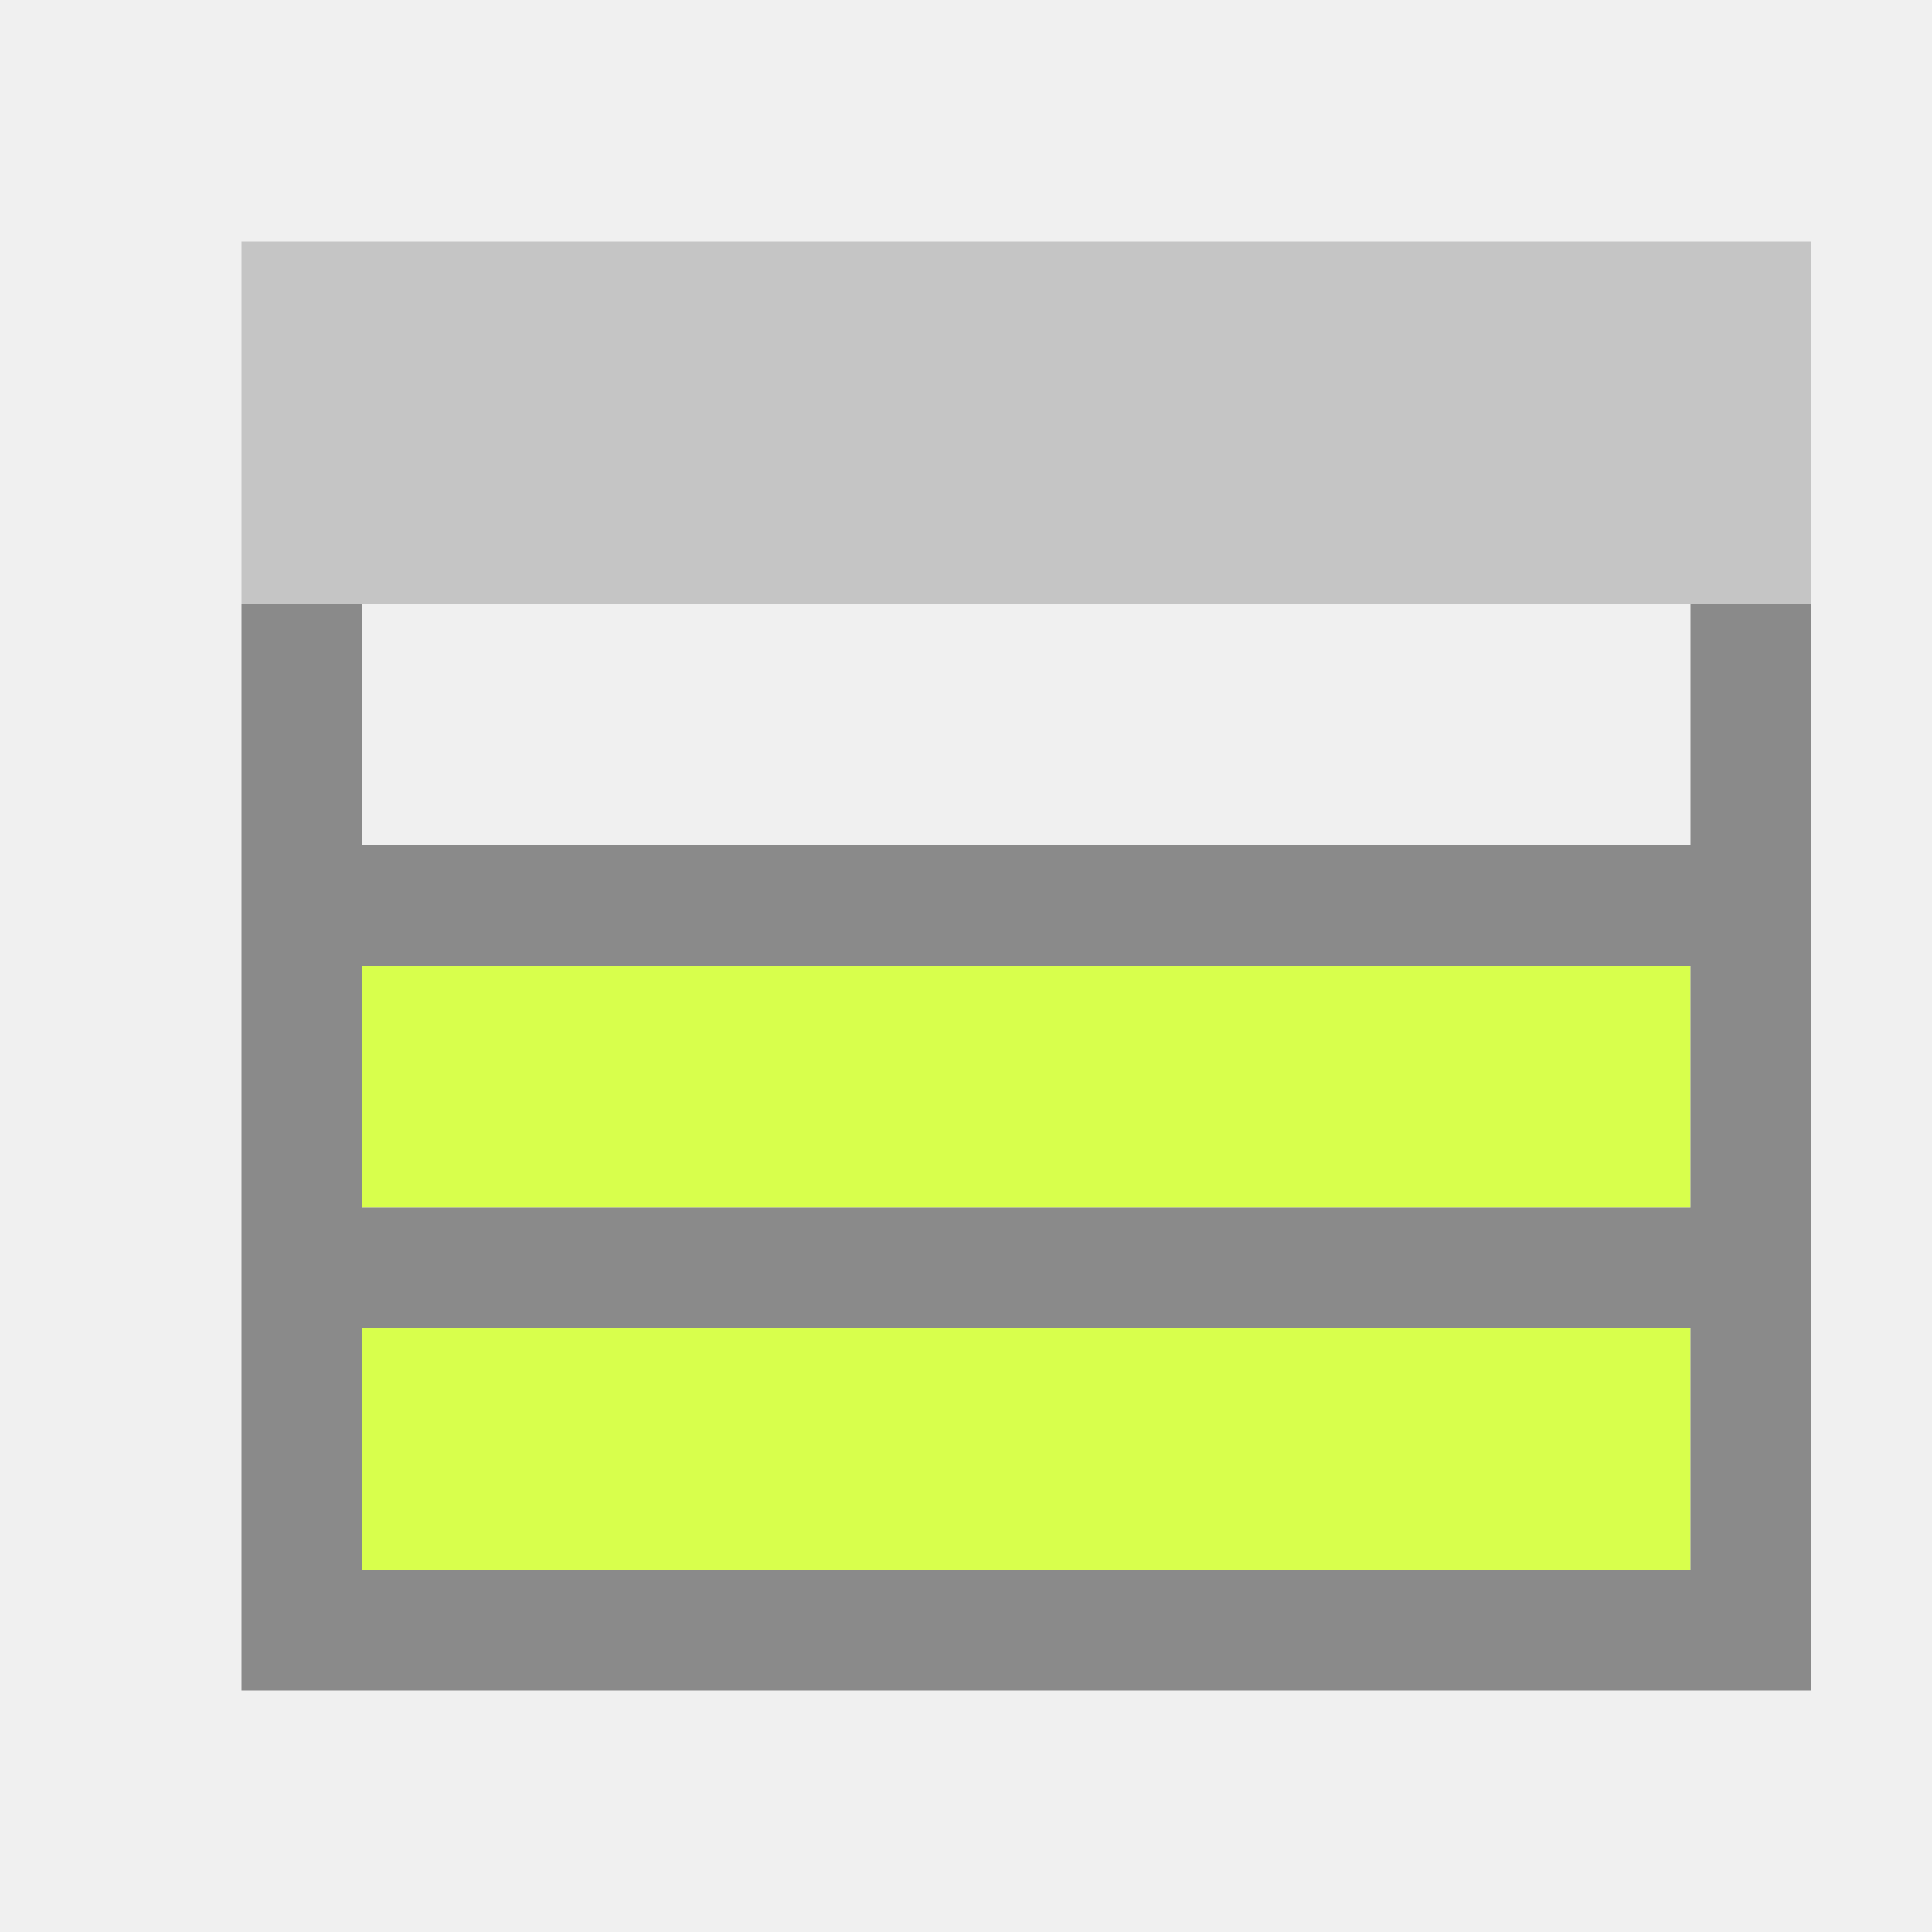
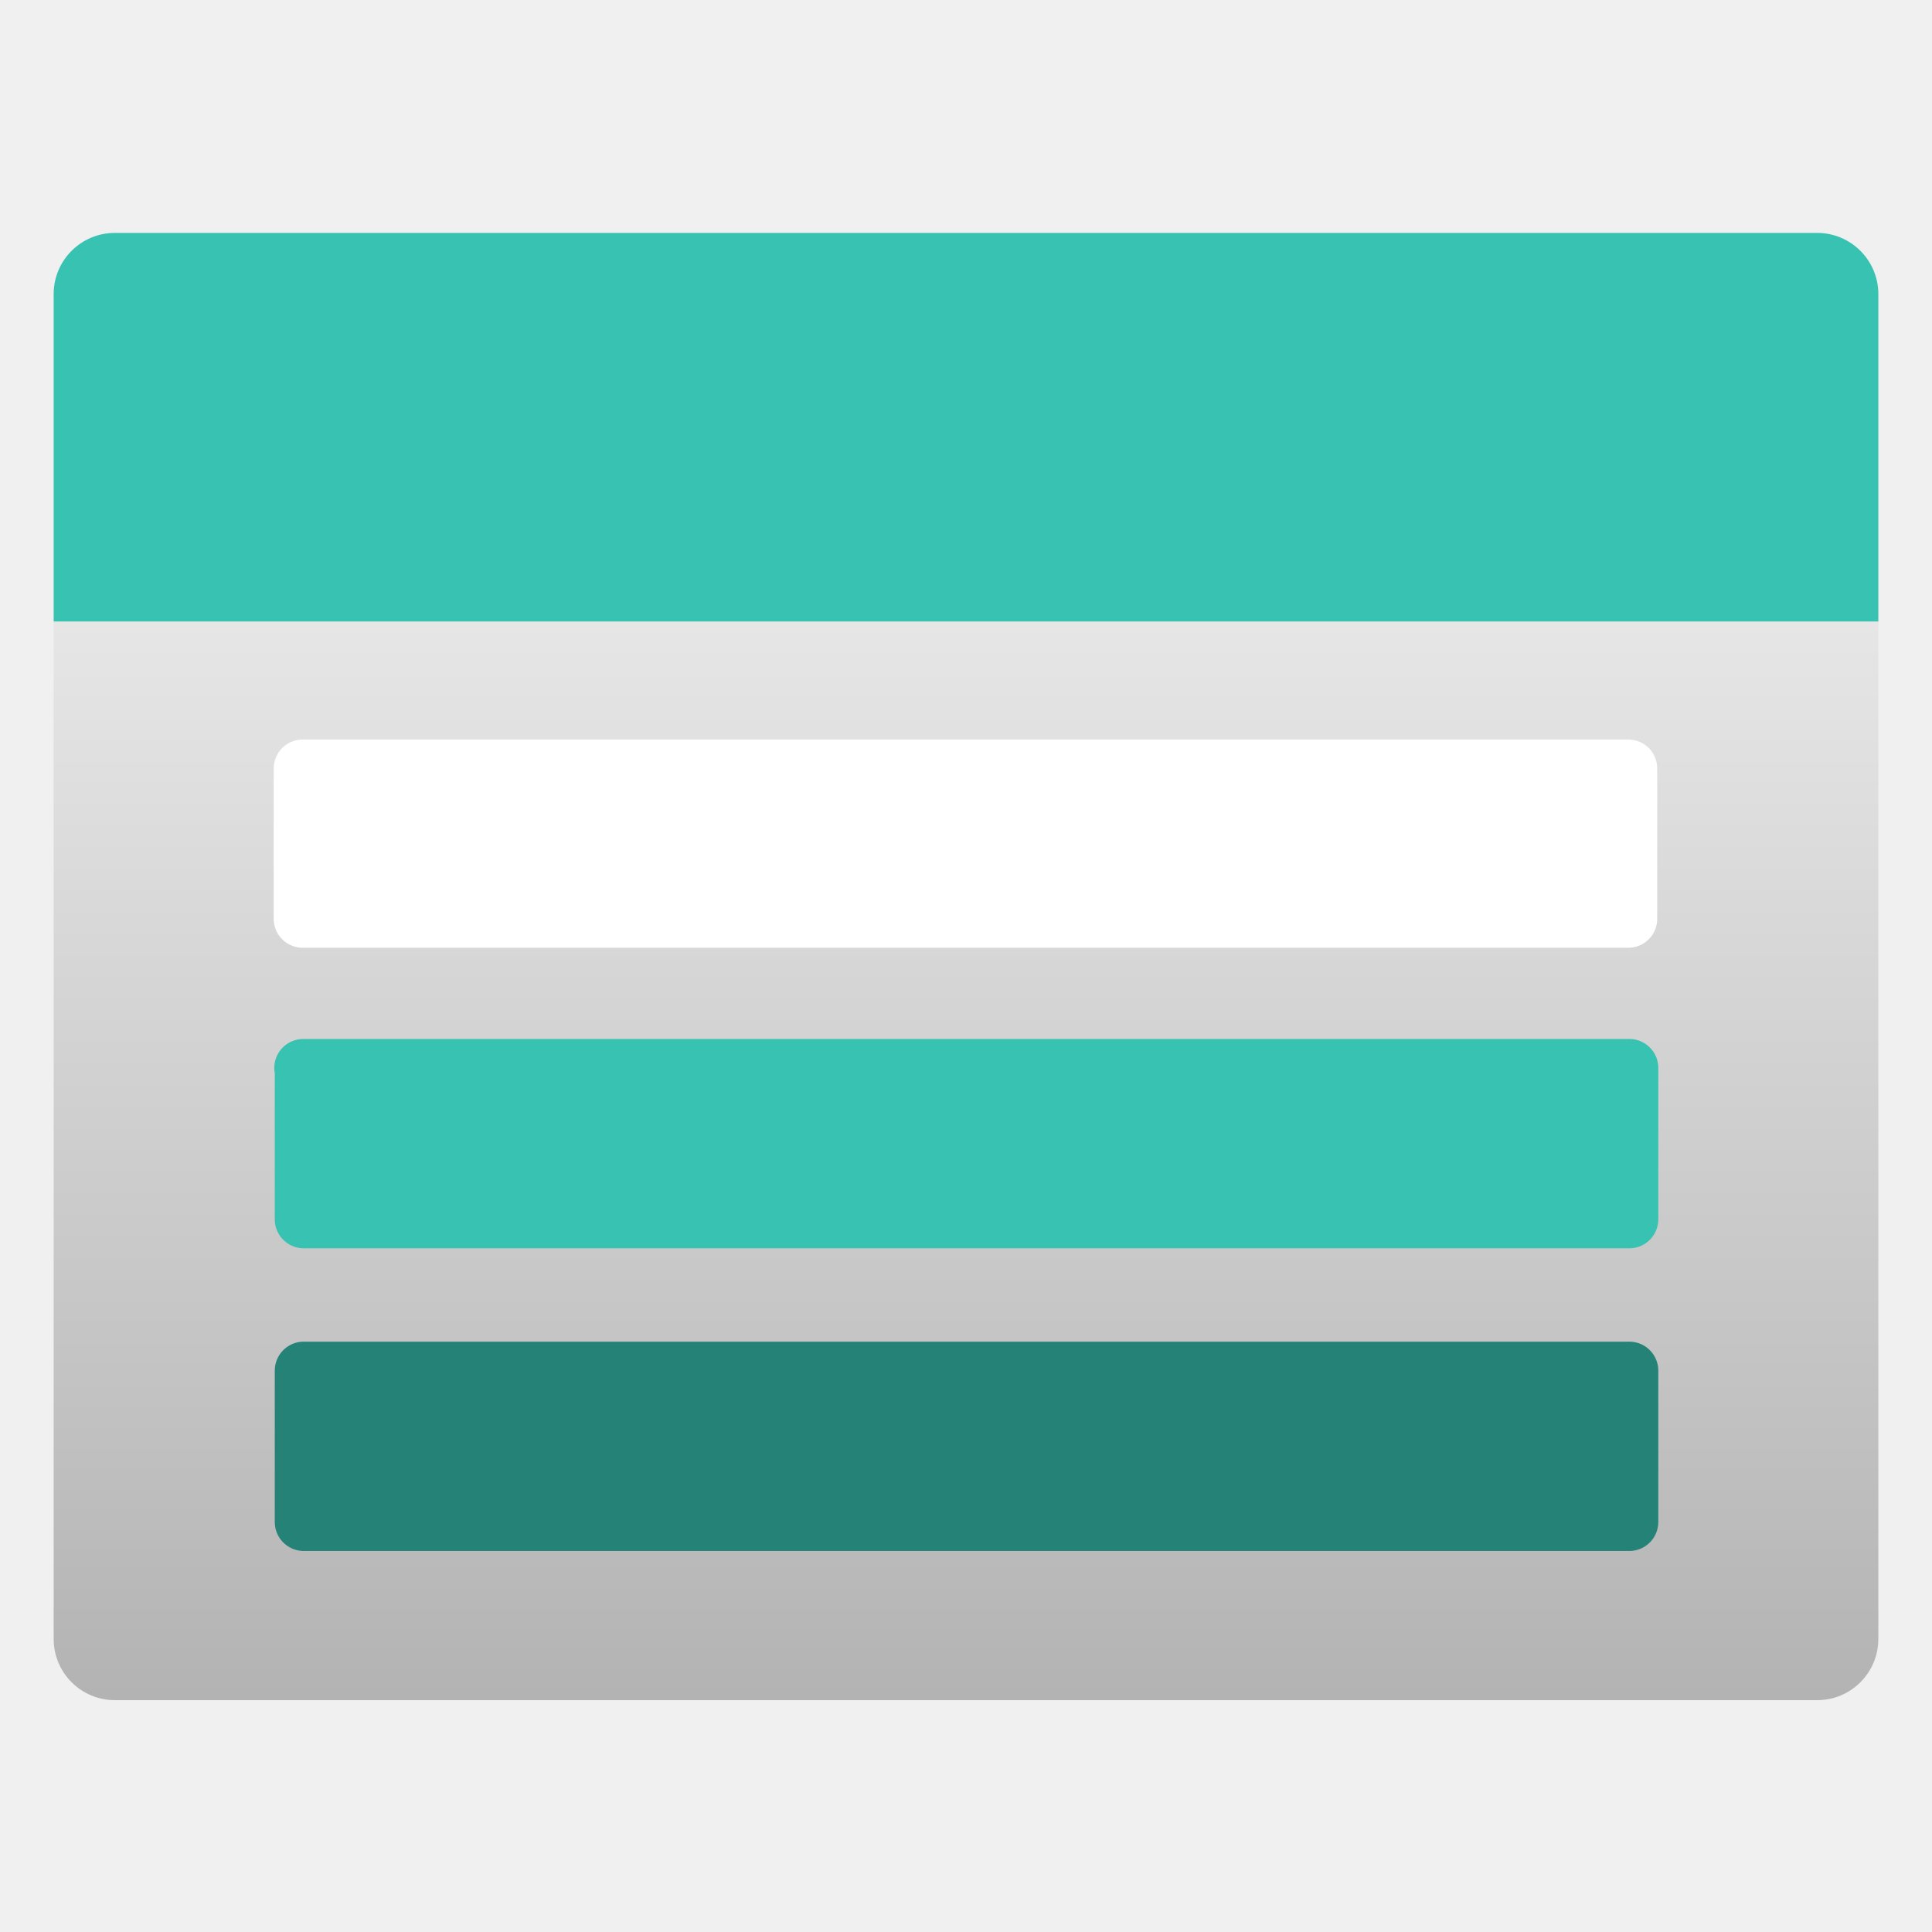
- <svg xmlns="http://www.w3.org/2000/svg" viewBox="0 0 16 16">
+ <svg xmlns="http://www.w3.org/2000/svg" id="f2f04349-8aee-4413-84c9-a9053611b319" width="18" height="18" viewBox="0 0 18 18">
  <defs>
-     <style>.icon-canvas-transparent,.icon-vs-out{fill:#252526;}.icon-canvas-transparent{opacity:0;}.icon-vs-bg{fill:#c5c5c5;}.graph-frame-lime{fill:#d8ff4c;}.icon-disabled-grey{fill:#8a8a8a;}</style>
+     <linearGradient id="ad4c4f96-09aa-4f91-ba10-5cb8ad530f74" x1="9" y1="15.83" x2="9" y2="5.79" gradientUnits="userSpaceOnUse">
+       <stop offset="0" stop-color="#b3b3b3" />
+       <stop offset="0.26" stop-color="#c1c1c1" />
+       <stop offset="1" stop-color="#e6e6e6" />
+     </linearGradient>
  </defs>
-   <g id="canvas">
-     <path class="icon-canvas-transparent" d="M16,16H0V0H16Z" />
-   </g>
-   <g id="outline" style="display: none;">
-     <path class="icon-vs-out" d="M16,1V15H1V1Z" style="display: none;" />
-   </g>
-   <g id="iconBg">
-     <path class="icon-vs-bg" d="M15,5H2V2H15Z" />
-     <path class="graph-frame-lime" d="M14,8v2H3V8ZM3,13H14V11H3Z" />
-     <path class="icon-disabled-grey" d="M14,5V7H3V5H2v9H15V5Zm0,8H3V11H14Zm0-3H3V8H14Z" />
-   </g>
+   <path d="M.5,5.79h17a0,0,0,0,1,0,0v9.48a.57.57,0,0,1-.57.57H1.07a.57.57,0,0,1-.57-.57V5.79A0,0,0,0,1,.5,5.79Z" fill="url(#ad4c4f96-09aa-4f91-ba10-5cb8ad530f74)" />
+   <path d="M1.07,2.17H16.93a.57.57,0,0,1,.57.57V5.79a0,0,0,0,1,0,0H.5a0,0,0,0,1,0,0V2.73A.57.57,0,0,1,1.07,2.17Z" fill="#37c2b1" />
+   <path d="M2.81,6.89H15.18a.27.27,0,0,1,.26.27v1.4a.27.27,0,0,1-.26.27H2.81a.27.27,0,0,1-.26-.27V7.16A.27.27,0,0,1,2.81,6.89Z" fill="#fff" />
+   <path d="M2.82,9.68H15.19a.27.27,0,0,1,.26.27v1.41a.27.27,0,0,1-.26.27H2.82a.27.27,0,0,1-.26-.27V10A.27.27,0,0,1,2.82,9.68Z" fill="#37c2b1" />
+   <path d="M2.82,12.5H15.19a.27.27,0,0,1,.26.27v1.41a.27.27,0,0,1-.26.27H2.82a.27.27,0,0,1-.26-.27V12.77A.27.27,0,0,1,2.82,12.5Z" fill="#258277" />
</svg>
